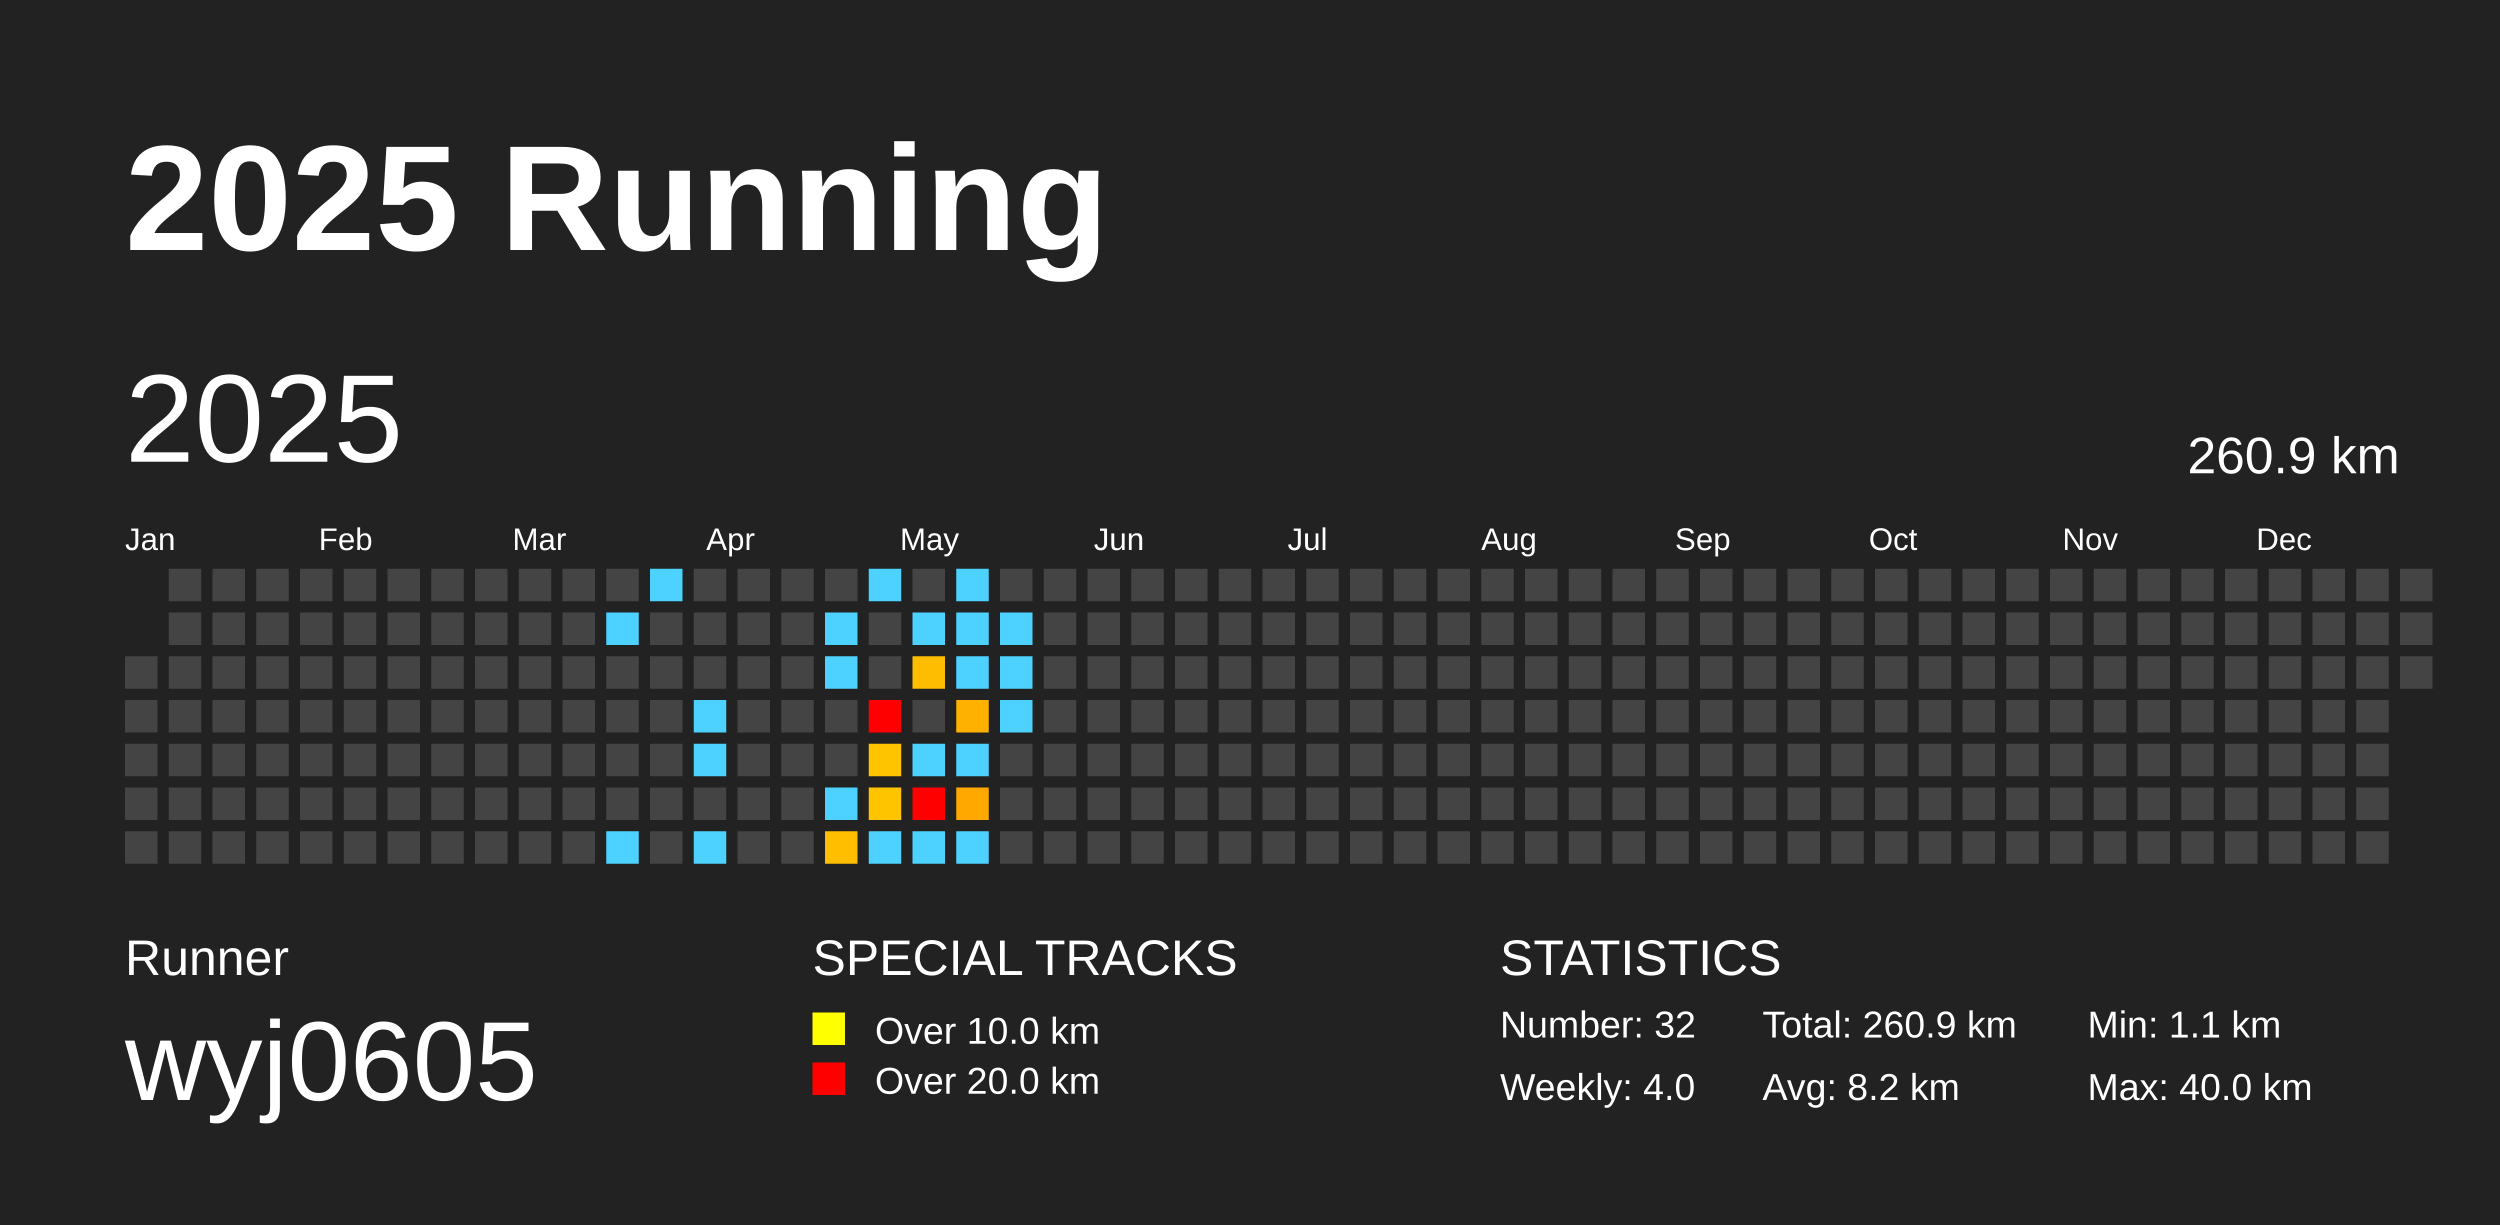
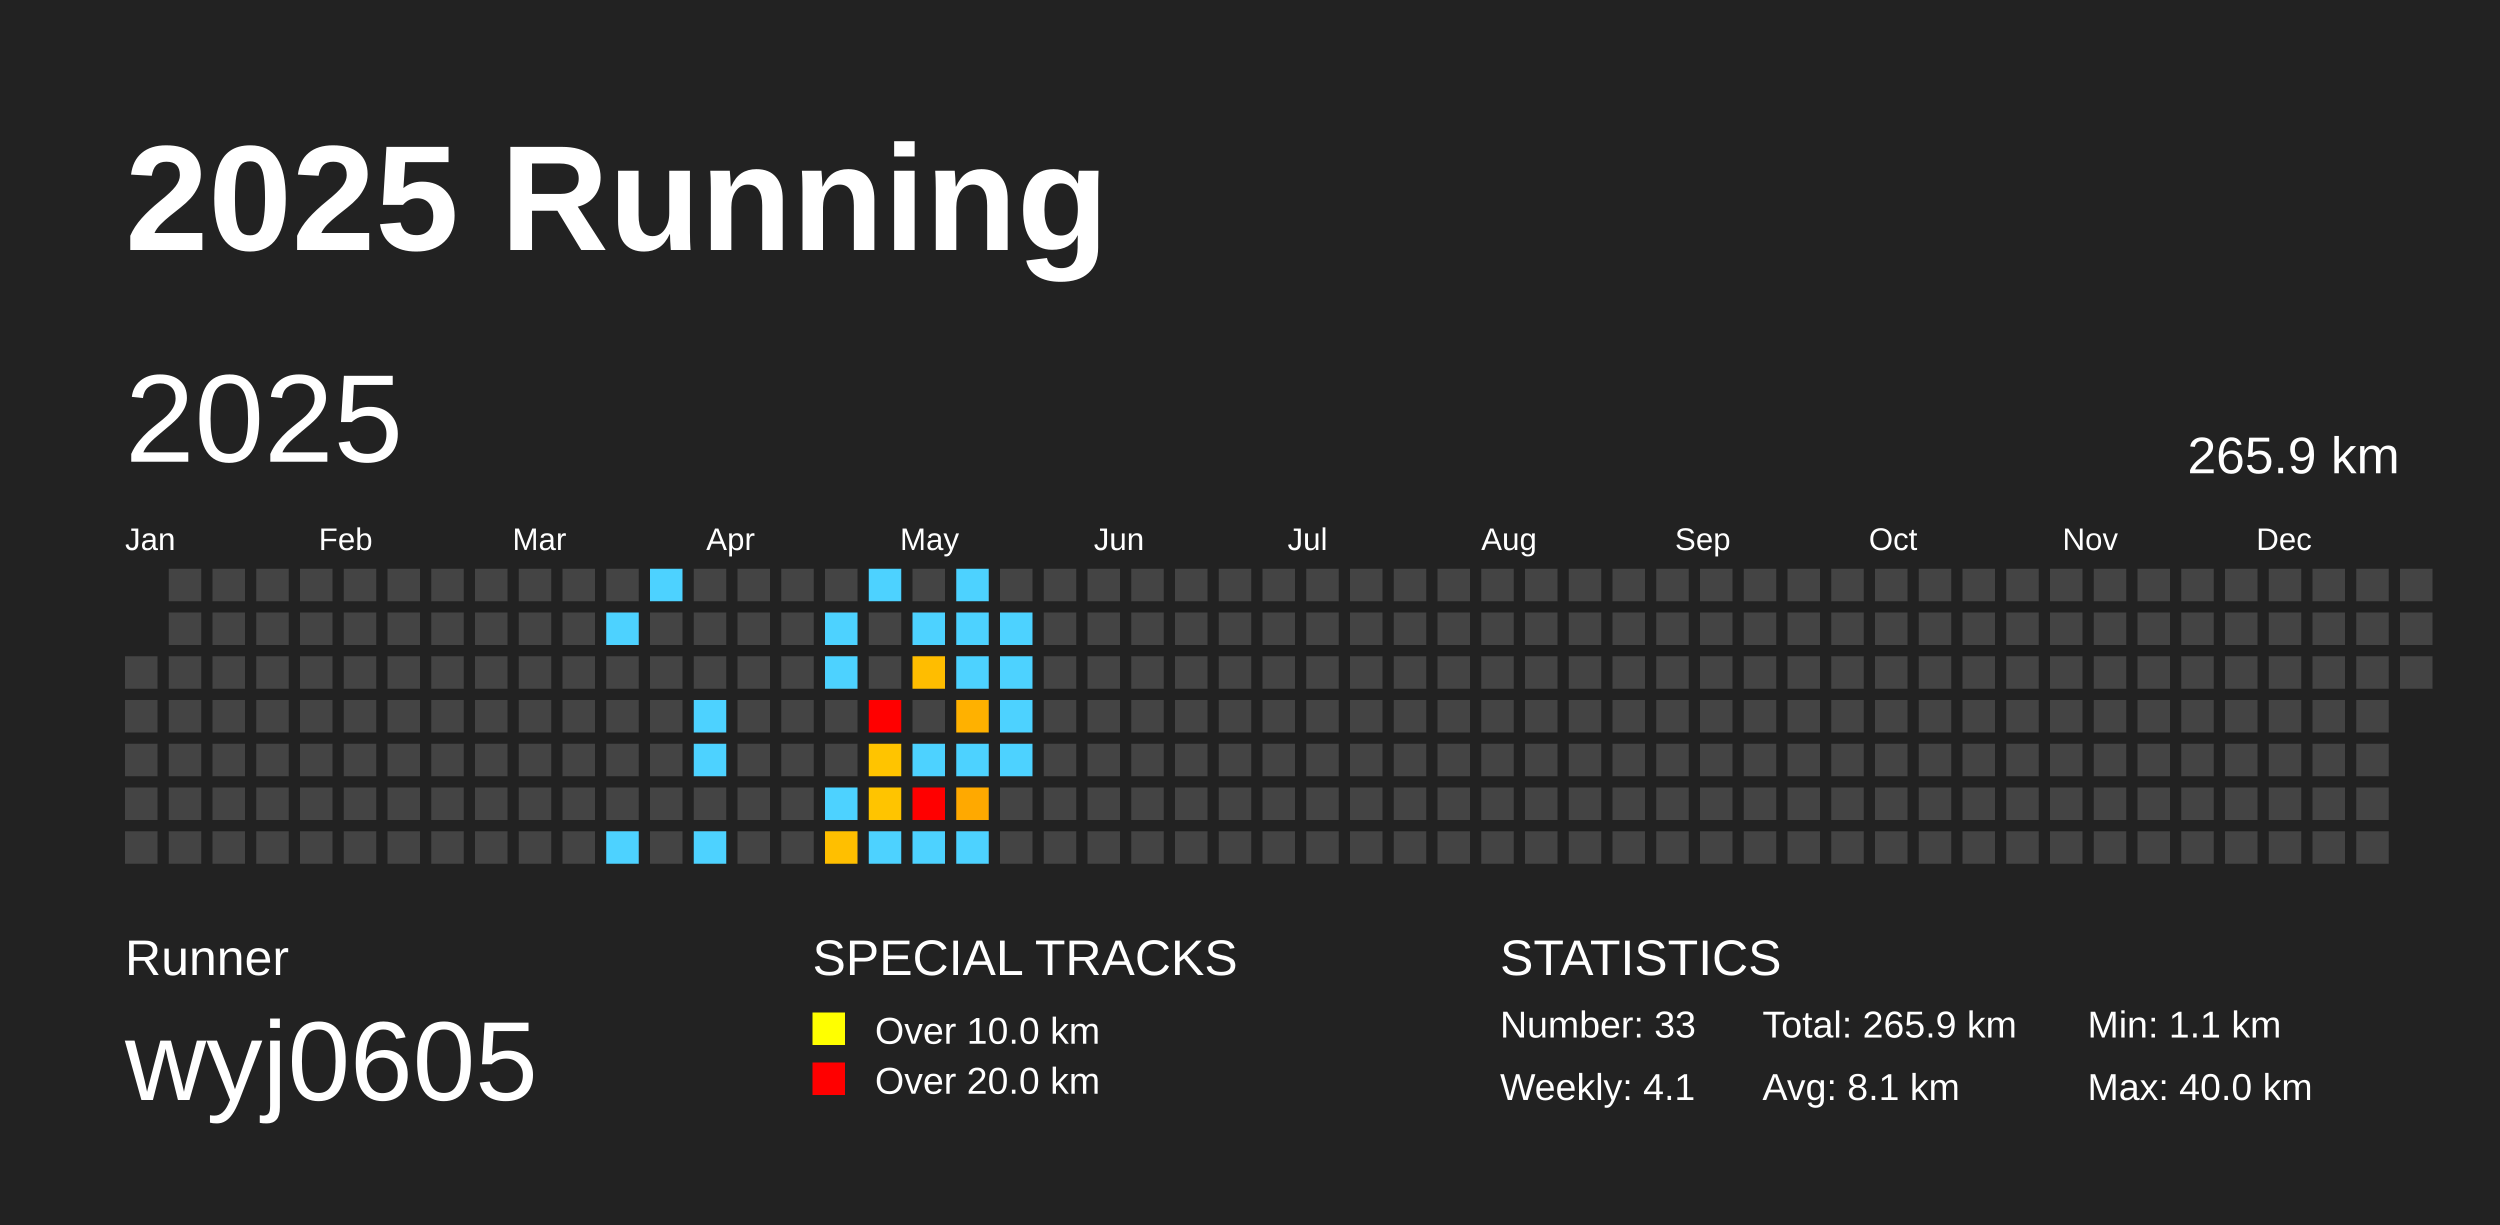
<svg xmlns="http://www.w3.org/2000/svg" baseProfile="full" height="98mm" version="1.1" viewBox="0,0,200,98" width="200mm">
  <defs />
  <rect fill="#222222" height="98" width="200" x="0" y="0" />
  <text fill="#FFFFFF" style="font-size:12px; font-family:Arial; font-weight:bold;" x="10" y="20">2025 Running</text>
  <text fill="#FFFFFF" style="font-size:4px; font-family:Arial" x="10" y="78">Runner</text>
  <text fill="#FFFFFF" style="font-size:9px; font-family:Arial" x="10" y="88">wyj0605</text>
  <text fill="#FFFFFF" style="font-size:4px; font-family:Arial" x="65" y="78">SPECIAL TRACKS</text>
  <rect fill="yellow" height="2.6" width="2.6" x="65" y="81" />
  <text fill="#FFFFFF" style="font-size:3px; font-family:Arial" x="70" y="83.5">Over 10.0 km</text>
  <rect fill="red" height="2.6" width="2.6" x="65" y="85" />
  <text fill="#FFFFFF" style="font-size:3px; font-family:Arial" x="70" y="87.5">Over 20.0 km</text>
  <text fill="#FFFFFF" style="font-size:4px; font-family:Arial" x="120" y="78">STATISTICS</text>
-   <text fill="#FFFFFF" style="font-size:3px; font-family:Arial" x="120" y="83">Number: 32</text>
-   <text fill="#FFFFFF" style="font-size:3px; font-family:Arial" x="120" y="88">Weekly: 4.0</text>
-   <text fill="#FFFFFF" style="font-size:3px; font-family:Arial" x="141" y="83">Total: 260.9 km</text>
-   <text fill="#FFFFFF" style="font-size:3px; font-family:Arial" x="141" y="88">Avg: 8.2 km</text>
+   <text fill="#FFFFFF" style="font-size:3px; font-family:Arial" x="120" y="83">Number: 33</text>
+   <text fill="#FFFFFF" style="font-size:3px; font-family:Arial" x="120" y="88">Weekly: 4.1</text>
+   <text fill="#FFFFFF" style="font-size:3px; font-family:Arial" x="141" y="83">Total: 265.9 km</text>
+   <text fill="#FFFFFF" style="font-size:3px; font-family:Arial" x="141" y="88">Avg: 8.1 km</text>
  <text fill="#FFFFFF" style="font-size:3px; font-family:Arial" x="167" y="83">Min: 1.1 km</text>
  <text fill="#FFFFFF" style="font-size:3px; font-family:Arial" x="167" y="88">Max: 40.0 km</text>
  <text dominant-baseline="hanging" fill="#FFFFFF" style="font-size:10.0px; font-family:Arial;" x="10" y="30">2025</text>
-   <text dominant-baseline="hanging" fill="#FFFFFF" style="font-size:4.125px; font-family:Arial;" x="175" y="35">260.9 km</text>
+   <text dominant-baseline="hanging" fill="#FFFFFF" style="font-size:4.125px; font-family:Arial;" x="175" y="35">265.9 km</text>
  <text fill="#FFFFFF" style="font-size:2.5px; font-family:Arial" x="10.0" y="44">Jan</text>
  <text fill="#FFFFFF" style="font-size:2.5px; font-family:Arial" x="25.5" y="44">Feb</text>
  <text fill="#FFFFFF" style="font-size:2.5px; font-family:Arial" x="41.0" y="44">Mar</text>
  <text fill="#FFFFFF" style="font-size:2.5px; font-family:Arial" x="56.5" y="44">Apr</text>
  <text fill="#FFFFFF" style="font-size:2.5px; font-family:Arial" x="72.0" y="44">May</text>
  <text fill="#FFFFFF" style="font-size:2.5px; font-family:Arial" x="87.5" y="44">Jun</text>
  <text fill="#FFFFFF" style="font-size:2.5px; font-family:Arial" x="103.0" y="44">Jul</text>
  <text fill="#FFFFFF" style="font-size:2.5px; font-family:Arial" x="118.5" y="44">Aug</text>
  <text fill="#FFFFFF" style="font-size:2.5px; font-family:Arial" x="134.0" y="44">Sep</text>
  <text fill="#FFFFFF" style="font-size:2.5px; font-family:Arial" x="149.5" y="44">Oct</text>
  <text fill="#FFFFFF" style="font-size:2.5px; font-family:Arial" x="165.0" y="44">Nov</text>
  <text fill="#FFFFFF" style="font-size:2.5px; font-family:Arial" x="180.5" y="44">Dec</text>
  <rect fill="#444444" height="2.6" width="2.6" x="10.0" y="52.5" />
  <rect fill="#444444" height="2.6" width="2.6" x="10.0" y="56.0" />
  <rect fill="#444444" height="2.6" width="2.6" x="10.0" y="59.5" />
  <rect fill="#444444" height="2.6" width="2.6" x="10.0" y="63.0" />
  <rect fill="#444444" height="2.6" width="2.6" x="10.0" y="66.5" />
  <rect fill="#444444" height="2.6" width="2.6" x="13.5" y="45.5" />
  <rect fill="#444444" height="2.6" width="2.6" x="13.5" y="49.0" />
  <rect fill="#444444" height="2.6" width="2.6" x="13.5" y="52.5" />
  <rect fill="#444444" height="2.6" width="2.6" x="13.5" y="56.0" />
  <rect fill="#444444" height="2.6" width="2.6" x="13.5" y="59.5" />
  <rect fill="#444444" height="2.6" width="2.6" x="13.5" y="63.0" />
  <rect fill="#444444" height="2.6" width="2.6" x="13.5" y="66.5" />
  <rect fill="#444444" height="2.6" width="2.6" x="17.0" y="45.5" />
  <rect fill="#444444" height="2.6" width="2.6" x="17.0" y="49.0" />
  <rect fill="#444444" height="2.6" width="2.6" x="17.0" y="52.5" />
  <rect fill="#444444" height="2.6" width="2.6" x="17.0" y="56.0" />
  <rect fill="#444444" height="2.6" width="2.6" x="17.0" y="59.5" />
  <rect fill="#444444" height="2.6" width="2.6" x="17.0" y="63.0" />
  <rect fill="#444444" height="2.6" width="2.6" x="17.0" y="66.5" />
  <rect fill="#444444" height="2.6" width="2.6" x="20.5" y="45.5" />
  <rect fill="#444444" height="2.6" width="2.6" x="20.5" y="49.0" />
  <rect fill="#444444" height="2.6" width="2.6" x="20.5" y="52.5" />
  <rect fill="#444444" height="2.6" width="2.6" x="20.5" y="56.0" />
  <rect fill="#444444" height="2.6" width="2.6" x="20.5" y="59.5" />
  <rect fill="#444444" height="2.6" width="2.6" x="20.5" y="63.0" />
  <rect fill="#444444" height="2.6" width="2.6" x="20.5" y="66.5" />
  <rect fill="#444444" height="2.6" width="2.6" x="24.0" y="45.5" />
  <rect fill="#444444" height="2.6" width="2.6" x="24.0" y="49.0" />
  <rect fill="#444444" height="2.6" width="2.6" x="24.0" y="52.5" />
  <rect fill="#444444" height="2.6" width="2.6" x="24.0" y="56.0" />
  <rect fill="#444444" height="2.6" width="2.6" x="24.0" y="59.5" />
  <rect fill="#444444" height="2.6" width="2.6" x="24.0" y="63.0" />
  <rect fill="#444444" height="2.6" width="2.6" x="24.0" y="66.5" />
  <rect fill="#444444" height="2.6" width="2.6" x="27.5" y="45.5" />
  <rect fill="#444444" height="2.6" width="2.6" x="27.5" y="49.0" />
  <rect fill="#444444" height="2.6" width="2.6" x="27.5" y="52.5" />
  <rect fill="#444444" height="2.6" width="2.6" x="27.5" y="56.0" />
  <rect fill="#444444" height="2.6" width="2.6" x="27.5" y="59.5" />
  <rect fill="#444444" height="2.6" width="2.6" x="27.5" y="63.0" />
  <rect fill="#444444" height="2.6" width="2.6" x="27.5" y="66.5" />
  <rect fill="#444444" height="2.6" width="2.6" x="31.0" y="45.5" />
  <rect fill="#444444" height="2.6" width="2.6" x="31.0" y="49.0" />
  <rect fill="#444444" height="2.6" width="2.6" x="31.0" y="52.5" />
  <rect fill="#444444" height="2.6" width="2.6" x="31.0" y="56.0" />
  <rect fill="#444444" height="2.6" width="2.6" x="31.0" y="59.5" />
  <rect fill="#444444" height="2.6" width="2.6" x="31.0" y="63.0" />
  <rect fill="#444444" height="2.6" width="2.6" x="31.0" y="66.5" />
  <rect fill="#444444" height="2.6" width="2.6" x="34.5" y="45.5" />
  <rect fill="#444444" height="2.6" width="2.6" x="34.5" y="49.0" />
  <rect fill="#444444" height="2.6" width="2.6" x="34.5" y="52.5" />
  <rect fill="#444444" height="2.6" width="2.6" x="34.5" y="56.0" />
  <rect fill="#444444" height="2.6" width="2.6" x="34.5" y="59.5" />
  <rect fill="#444444" height="2.6" width="2.6" x="34.5" y="63.0" />
  <rect fill="#444444" height="2.6" width="2.6" x="34.5" y="66.5" />
  <rect fill="#444444" height="2.6" width="2.6" x="38.0" y="45.5" />
  <rect fill="#444444" height="2.6" width="2.6" x="38.0" y="49.0" />
  <rect fill="#444444" height="2.6" width="2.6" x="38.0" y="52.5" />
  <rect fill="#444444" height="2.6" width="2.6" x="38.0" y="56.0" />
  <rect fill="#444444" height="2.6" width="2.6" x="38.0" y="59.5" />
  <rect fill="#444444" height="2.6" width="2.6" x="38.0" y="63.0" />
  <rect fill="#444444" height="2.6" width="2.6" x="38.0" y="66.5" />
  <rect fill="#444444" height="2.6" width="2.6" x="41.5" y="45.5" />
  <rect fill="#444444" height="2.6" width="2.6" x="41.5" y="49.0" />
  <rect fill="#444444" height="2.6" width="2.6" x="41.5" y="52.5" />
  <rect fill="#444444" height="2.6" width="2.6" x="41.5" y="56.0" />
  <rect fill="#444444" height="2.6" width="2.6" x="41.5" y="59.5" />
  <rect fill="#444444" height="2.6" width="2.6" x="41.5" y="63.0" />
  <rect fill="#444444" height="2.6" width="2.6" x="41.5" y="66.5" />
  <rect fill="#444444" height="2.6" width="2.6" x="45.0" y="45.5" />
  <rect fill="#444444" height="2.6" width="2.6" x="45.0" y="49.0" />
  <rect fill="#444444" height="2.6" width="2.6" x="45.0" y="52.5" />
  <rect fill="#444444" height="2.6" width="2.6" x="45.0" y="56.0" />
  <rect fill="#444444" height="2.6" width="2.6" x="45.0" y="59.5" />
  <rect fill="#444444" height="2.6" width="2.6" x="45.0" y="63.0" />
  <rect fill="#444444" height="2.6" width="2.6" x="45.0" y="66.5" />
  <rect fill="#444444" height="2.6" width="2.6" x="48.5" y="45.5" />
  <rect fill="#4dd2ff" height="2.6" width="2.6" x="48.5" y="49.0" />
  <rect fill="#444444" height="2.6" width="2.6" x="48.5" y="52.5" />
  <rect fill="#444444" height="2.6" width="2.6" x="48.5" y="56.0" />
  <rect fill="#444444" height="2.6" width="2.6" x="48.5" y="59.5" />
  <rect fill="#444444" height="2.6" width="2.6" x="48.5" y="63.0" />
  <rect fill="#4dd2ff" height="2.6" width="2.6" x="48.5" y="66.5" />
  <rect fill="#4dd2ff" height="2.6" width="2.6" x="52.0" y="45.5" />
  <rect fill="#444444" height="2.6" width="2.6" x="52.0" y="49.0" />
  <rect fill="#444444" height="2.6" width="2.6" x="52.0" y="52.5" />
  <rect fill="#444444" height="2.6" width="2.6" x="52.0" y="56.0" />
  <rect fill="#444444" height="2.6" width="2.6" x="52.0" y="59.5" />
  <rect fill="#444444" height="2.6" width="2.6" x="52.0" y="63.0" />
  <rect fill="#444444" height="2.6" width="2.6" x="52.0" y="66.5" />
  <rect fill="#444444" height="2.6" width="2.6" x="55.5" y="45.5" />
  <rect fill="#444444" height="2.6" width="2.6" x="55.5" y="49.0" />
  <rect fill="#444444" height="2.6" width="2.6" x="55.5" y="52.5" />
  <rect fill="#4dd2ff" height="2.6" width="2.6" x="55.5" y="56.0" />
  <rect fill="#4dd2ff" height="2.6" width="2.6" x="55.5" y="59.5" />
  <rect fill="#444444" height="2.6" width="2.6" x="55.5" y="63.0" />
  <rect fill="#4dd2ff" height="2.6" width="2.6" x="55.5" y="66.5" />
  <rect fill="#444444" height="2.6" width="2.6" x="59.0" y="45.5" />
  <rect fill="#444444" height="2.6" width="2.6" x="59.0" y="49.0" />
  <rect fill="#444444" height="2.6" width="2.6" x="59.0" y="52.5" />
  <rect fill="#444444" height="2.6" width="2.6" x="59.0" y="56.0" />
  <rect fill="#444444" height="2.6" width="2.6" x="59.0" y="59.5" />
  <rect fill="#444444" height="2.6" width="2.6" x="59.0" y="63.0" />
  <rect fill="#444444" height="2.6" width="2.6" x="59.0" y="66.5" />
  <rect fill="#444444" height="2.6" width="2.6" x="62.5" y="45.5" />
  <rect fill="#444444" height="2.6" width="2.6" x="62.5" y="49.0" />
  <rect fill="#444444" height="2.6" width="2.6" x="62.5" y="52.5" />
  <rect fill="#444444" height="2.6" width="2.6" x="62.5" y="56.0" />
  <rect fill="#444444" height="2.6" width="2.6" x="62.5" y="59.5" />
  <rect fill="#444444" height="2.6" width="2.6" x="62.5" y="63.0" />
  <rect fill="#444444" height="2.6" width="2.6" x="62.5" y="66.5" />
  <rect fill="#444444" height="2.6" width="2.6" x="66.0" y="45.5" />
  <rect fill="#4dd2ff" height="2.6" width="2.6" x="66.0" y="49.0" />
  <rect fill="#4dd2ff" height="2.6" width="2.6" x="66.0" y="52.5" />
  <rect fill="#444444" height="2.6" width="2.6" x="66.0" y="56.0" />
  <rect fill="#444444" height="2.6" width="2.6" x="66.0" y="59.5" />
  <rect fill="#4dd2ff" height="2.6" width="2.6" x="66.0" y="63.0" />
  <rect fill="#ffbf00" height="2.6" width="2.6" x="66.0" y="66.5" />
  <rect fill="#4dd2ff" height="2.6" width="2.6" x="69.5" y="45.5" />
  <rect fill="#444444" height="2.6" width="2.6" x="69.5" y="49.0" />
  <rect fill="#444444" height="2.6" width="2.6" x="69.5" y="52.5" />
  <rect fill="red" height="2.6" width="2.6" x="69.5" y="56.0" />
  <rect fill="#ffc400" height="2.6" width="2.6" x="69.5" y="59.5" />
  <rect fill="#ffc400" height="2.6" width="2.6" x="69.5" y="63.0" />
  <rect fill="#4dd2ff" height="2.6" width="2.6" x="69.5" y="66.5" />
  <rect fill="#444444" height="2.6" width="2.6" x="73.0" y="45.5" />
  <rect fill="#4dd2ff" height="2.6" width="2.6" x="73.0" y="49.0" />
  <rect fill="#ffbd00" height="2.6" width="2.6" x="73.0" y="52.5" />
  <rect fill="#444444" height="2.6" width="2.6" x="73.0" y="56.0" />
  <rect fill="#4dd2ff" height="2.6" width="2.6" x="73.0" y="59.5" />
  <rect fill="red" height="2.6" width="2.6" x="73.0" y="63.0" />
  <rect fill="#4dd2ff" height="2.6" width="2.6" x="73.0" y="66.5" />
  <rect fill="#4dd2ff" height="2.6" width="2.6" x="76.5" y="45.5" />
  <rect fill="#4dd2ff" height="2.6" width="2.6" x="76.5" y="49.0" />
  <rect fill="#4dd2ff" height="2.6" width="2.6" x="76.5" y="52.5" />
  <rect fill="#ffb100" height="2.6" width="2.6" x="76.5" y="56.0" />
  <rect fill="#4dd2ff" height="2.6" width="2.6" x="76.5" y="59.5" />
  <rect fill="#ffa900" height="2.6" width="2.6" x="76.5" y="63.0" />
  <rect fill="#4dd2ff" height="2.6" width="2.6" x="76.5" y="66.5" />
  <rect fill="#444444" height="2.6" width="2.6" x="80.0" y="45.5" />
  <rect fill="#4dd2ff" height="2.6" width="2.6" x="80.0" y="49.0" />
  <rect fill="#4dd2ff" height="2.6" width="2.6" x="80.0" y="52.5" />
  <rect fill="#4dd2ff" height="2.6" width="2.6" x="80.0" y="56.0" />
-   <rect fill="#444444" height="2.6" width="2.6" x="80.0" y="59.5" />
+   <rect fill="#4dd2ff" height="2.6" width="2.6" x="80.0" y="59.5" />
  <rect fill="#444444" height="2.6" width="2.6" x="80.0" y="63.0" />
  <rect fill="#444444" height="2.6" width="2.6" x="80.0" y="66.5" />
  <rect fill="#444444" height="2.6" width="2.6" x="83.5" y="45.5" />
  <rect fill="#444444" height="2.6" width="2.6" x="83.5" y="49.0" />
  <rect fill="#444444" height="2.6" width="2.6" x="83.5" y="52.5" />
  <rect fill="#444444" height="2.6" width="2.6" x="83.5" y="56.0" />
  <rect fill="#444444" height="2.6" width="2.6" x="83.5" y="59.5" />
  <rect fill="#444444" height="2.6" width="2.6" x="83.5" y="63.0" />
  <rect fill="#444444" height="2.6" width="2.6" x="83.5" y="66.5" />
  <rect fill="#444444" height="2.6" width="2.6" x="87.0" y="45.5" />
  <rect fill="#444444" height="2.6" width="2.6" x="87.0" y="49.0" />
  <rect fill="#444444" height="2.6" width="2.6" x="87.0" y="52.5" />
  <rect fill="#444444" height="2.6" width="2.6" x="87.0" y="56.0" />
  <rect fill="#444444" height="2.6" width="2.6" x="87.0" y="59.5" />
  <rect fill="#444444" height="2.6" width="2.6" x="87.0" y="63.0" />
  <rect fill="#444444" height="2.6" width="2.6" x="87.0" y="66.5" />
  <rect fill="#444444" height="2.6" width="2.6" x="90.5" y="45.5" />
  <rect fill="#444444" height="2.6" width="2.6" x="90.5" y="49.0" />
  <rect fill="#444444" height="2.6" width="2.6" x="90.5" y="52.5" />
  <rect fill="#444444" height="2.6" width="2.6" x="90.5" y="56.0" />
  <rect fill="#444444" height="2.6" width="2.6" x="90.5" y="59.5" />
  <rect fill="#444444" height="2.6" width="2.6" x="90.5" y="63.0" />
  <rect fill="#444444" height="2.6" width="2.6" x="90.5" y="66.5" />
  <rect fill="#444444" height="2.6" width="2.6" x="94.0" y="45.5" />
  <rect fill="#444444" height="2.6" width="2.6" x="94.0" y="49.0" />
  <rect fill="#444444" height="2.6" width="2.6" x="94.0" y="52.5" />
  <rect fill="#444444" height="2.6" width="2.6" x="94.0" y="56.0" />
  <rect fill="#444444" height="2.6" width="2.6" x="94.0" y="59.5" />
  <rect fill="#444444" height="2.6" width="2.6" x="94.0" y="63.0" />
  <rect fill="#444444" height="2.6" width="2.6" x="94.0" y="66.5" />
  <rect fill="#444444" height="2.6" width="2.6" x="97.5" y="45.5" />
  <rect fill="#444444" height="2.6" width="2.6" x="97.5" y="49.0" />
  <rect fill="#444444" height="2.6" width="2.6" x="97.5" y="52.5" />
  <rect fill="#444444" height="2.6" width="2.6" x="97.5" y="56.0" />
  <rect fill="#444444" height="2.6" width="2.6" x="97.5" y="59.5" />
  <rect fill="#444444" height="2.6" width="2.6" x="97.5" y="63.0" />
  <rect fill="#444444" height="2.6" width="2.6" x="97.5" y="66.5" />
  <rect fill="#444444" height="2.6" width="2.6" x="101.0" y="45.5" />
  <rect fill="#444444" height="2.6" width="2.6" x="101.0" y="49.0" />
  <rect fill="#444444" height="2.6" width="2.6" x="101.0" y="52.5" />
  <rect fill="#444444" height="2.6" width="2.6" x="101.0" y="56.0" />
  <rect fill="#444444" height="2.6" width="2.6" x="101.0" y="59.5" />
  <rect fill="#444444" height="2.6" width="2.6" x="101.0" y="63.0" />
  <rect fill="#444444" height="2.6" width="2.6" x="101.0" y="66.5" />
  <rect fill="#444444" height="2.6" width="2.6" x="104.5" y="45.5" />
  <rect fill="#444444" height="2.6" width="2.6" x="104.5" y="49.0" />
  <rect fill="#444444" height="2.6" width="2.6" x="104.5" y="52.5" />
  <rect fill="#444444" height="2.6" width="2.6" x="104.5" y="56.0" />
  <rect fill="#444444" height="2.6" width="2.6" x="104.5" y="59.5" />
  <rect fill="#444444" height="2.6" width="2.6" x="104.5" y="63.0" />
  <rect fill="#444444" height="2.6" width="2.6" x="104.5" y="66.5" />
  <rect fill="#444444" height="2.6" width="2.6" x="108.0" y="45.5" />
  <rect fill="#444444" height="2.6" width="2.6" x="108.0" y="49.0" />
  <rect fill="#444444" height="2.6" width="2.6" x="108.0" y="52.5" />
  <rect fill="#444444" height="2.6" width="2.6" x="108.0" y="56.0" />
  <rect fill="#444444" height="2.6" width="2.6" x="108.0" y="59.5" />
  <rect fill="#444444" height="2.6" width="2.6" x="108.0" y="63.0" />
  <rect fill="#444444" height="2.6" width="2.6" x="108.0" y="66.5" />
  <rect fill="#444444" height="2.6" width="2.6" x="111.5" y="45.5" />
  <rect fill="#444444" height="2.6" width="2.6" x="111.5" y="49.0" />
  <rect fill="#444444" height="2.6" width="2.6" x="111.5" y="52.5" />
  <rect fill="#444444" height="2.6" width="2.6" x="111.5" y="56.0" />
  <rect fill="#444444" height="2.6" width="2.6" x="111.5" y="59.5" />
  <rect fill="#444444" height="2.6" width="2.6" x="111.5" y="63.0" />
  <rect fill="#444444" height="2.6" width="2.6" x="111.5" y="66.5" />
  <rect fill="#444444" height="2.6" width="2.6" x="115.0" y="45.5" />
  <rect fill="#444444" height="2.6" width="2.6" x="115.0" y="49.0" />
  <rect fill="#444444" height="2.6" width="2.6" x="115.0" y="52.5" />
  <rect fill="#444444" height="2.6" width="2.6" x="115.0" y="56.0" />
  <rect fill="#444444" height="2.6" width="2.6" x="115.0" y="59.5" />
  <rect fill="#444444" height="2.6" width="2.6" x="115.0" y="63.0" />
  <rect fill="#444444" height="2.6" width="2.6" x="115.0" y="66.5" />
  <rect fill="#444444" height="2.6" width="2.6" x="118.5" y="45.5" />
  <rect fill="#444444" height="2.6" width="2.6" x="118.5" y="49.0" />
  <rect fill="#444444" height="2.6" width="2.6" x="118.5" y="52.5" />
  <rect fill="#444444" height="2.6" width="2.6" x="118.5" y="56.0" />
  <rect fill="#444444" height="2.6" width="2.6" x="118.5" y="59.5" />
  <rect fill="#444444" height="2.6" width="2.6" x="118.5" y="63.0" />
  <rect fill="#444444" height="2.6" width="2.6" x="118.5" y="66.5" />
  <rect fill="#444444" height="2.6" width="2.6" x="122.0" y="45.5" />
  <rect fill="#444444" height="2.6" width="2.6" x="122.0" y="49.0" />
  <rect fill="#444444" height="2.6" width="2.6" x="122.0" y="52.5" />
  <rect fill="#444444" height="2.6" width="2.6" x="122.0" y="56.0" />
  <rect fill="#444444" height="2.6" width="2.6" x="122.0" y="59.5" />
  <rect fill="#444444" height="2.6" width="2.6" x="122.0" y="63.0" />
  <rect fill="#444444" height="2.6" width="2.6" x="122.0" y="66.5" />
  <rect fill="#444444" height="2.6" width="2.6" x="125.5" y="45.5" />
  <rect fill="#444444" height="2.6" width="2.6" x="125.5" y="49.0" />
  <rect fill="#444444" height="2.6" width="2.6" x="125.5" y="52.5" />
  <rect fill="#444444" height="2.6" width="2.6" x="125.5" y="56.0" />
  <rect fill="#444444" height="2.6" width="2.6" x="125.5" y="59.5" />
  <rect fill="#444444" height="2.6" width="2.6" x="125.5" y="63.0" />
  <rect fill="#444444" height="2.6" width="2.6" x="125.5" y="66.5" />
  <rect fill="#444444" height="2.6" width="2.6" x="129.0" y="45.5" />
  <rect fill="#444444" height="2.6" width="2.6" x="129.0" y="49.0" />
  <rect fill="#444444" height="2.6" width="2.6" x="129.0" y="52.5" />
  <rect fill="#444444" height="2.6" width="2.6" x="129.0" y="56.0" />
  <rect fill="#444444" height="2.6" width="2.6" x="129.0" y="59.5" />
  <rect fill="#444444" height="2.6" width="2.6" x="129.0" y="63.0" />
  <rect fill="#444444" height="2.6" width="2.6" x="129.0" y="66.5" />
  <rect fill="#444444" height="2.6" width="2.6" x="132.5" y="45.5" />
  <rect fill="#444444" height="2.6" width="2.6" x="132.5" y="49.0" />
  <rect fill="#444444" height="2.6" width="2.6" x="132.5" y="52.5" />
  <rect fill="#444444" height="2.6" width="2.6" x="132.5" y="56.0" />
  <rect fill="#444444" height="2.6" width="2.6" x="132.5" y="59.5" />
  <rect fill="#444444" height="2.6" width="2.6" x="132.5" y="63.0" />
  <rect fill="#444444" height="2.6" width="2.6" x="132.5" y="66.5" />
  <rect fill="#444444" height="2.6" width="2.6" x="136.0" y="45.5" />
  <rect fill="#444444" height="2.6" width="2.6" x="136.0" y="49.0" />
  <rect fill="#444444" height="2.6" width="2.6" x="136.0" y="52.5" />
  <rect fill="#444444" height="2.6" width="2.6" x="136.0" y="56.0" />
  <rect fill="#444444" height="2.6" width="2.6" x="136.0" y="59.5" />
  <rect fill="#444444" height="2.6" width="2.6" x="136.0" y="63.0" />
  <rect fill="#444444" height="2.6" width="2.6" x="136.0" y="66.5" />
  <rect fill="#444444" height="2.6" width="2.6" x="139.5" y="45.5" />
  <rect fill="#444444" height="2.6" width="2.6" x="139.5" y="49.0" />
  <rect fill="#444444" height="2.6" width="2.6" x="139.5" y="52.5" />
  <rect fill="#444444" height="2.6" width="2.6" x="139.5" y="56.0" />
  <rect fill="#444444" height="2.6" width="2.6" x="139.5" y="59.5" />
  <rect fill="#444444" height="2.6" width="2.6" x="139.5" y="63.0" />
  <rect fill="#444444" height="2.6" width="2.6" x="139.5" y="66.5" />
  <rect fill="#444444" height="2.6" width="2.6" x="143.0" y="45.5" />
  <rect fill="#444444" height="2.6" width="2.6" x="143.0" y="49.0" />
  <rect fill="#444444" height="2.6" width="2.6" x="143.0" y="52.5" />
  <rect fill="#444444" height="2.6" width="2.6" x="143.0" y="56.0" />
  <rect fill="#444444" height="2.6" width="2.6" x="143.0" y="59.5" />
  <rect fill="#444444" height="2.6" width="2.6" x="143.0" y="63.0" />
  <rect fill="#444444" height="2.6" width="2.6" x="143.0" y="66.5" />
  <rect fill="#444444" height="2.6" width="2.6" x="146.5" y="45.5" />
  <rect fill="#444444" height="2.6" width="2.6" x="146.5" y="49.0" />
  <rect fill="#444444" height="2.6" width="2.6" x="146.5" y="52.5" />
  <rect fill="#444444" height="2.6" width="2.6" x="146.5" y="56.0" />
  <rect fill="#444444" height="2.6" width="2.6" x="146.5" y="59.5" />
  <rect fill="#444444" height="2.6" width="2.6" x="146.5" y="63.0" />
  <rect fill="#444444" height="2.6" width="2.6" x="146.5" y="66.5" />
  <rect fill="#444444" height="2.6" width="2.6" x="150.0" y="45.5" />
  <rect fill="#444444" height="2.6" width="2.6" x="150.0" y="49.0" />
  <rect fill="#444444" height="2.6" width="2.6" x="150.0" y="52.5" />
  <rect fill="#444444" height="2.6" width="2.6" x="150.0" y="56.0" />
  <rect fill="#444444" height="2.6" width="2.6" x="150.0" y="59.5" />
  <rect fill="#444444" height="2.6" width="2.6" x="150.0" y="63.0" />
  <rect fill="#444444" height="2.6" width="2.6" x="150.0" y="66.5" />
  <rect fill="#444444" height="2.6" width="2.6" x="153.5" y="45.5" />
  <rect fill="#444444" height="2.6" width="2.6" x="153.5" y="49.0" />
  <rect fill="#444444" height="2.6" width="2.6" x="153.5" y="52.5" />
  <rect fill="#444444" height="2.6" width="2.6" x="153.5" y="56.0" />
  <rect fill="#444444" height="2.6" width="2.6" x="153.5" y="59.5" />
  <rect fill="#444444" height="2.6" width="2.6" x="153.5" y="63.0" />
  <rect fill="#444444" height="2.6" width="2.6" x="153.5" y="66.5" />
  <rect fill="#444444" height="2.6" width="2.6" x="157.0" y="45.5" />
  <rect fill="#444444" height="2.6" width="2.6" x="157.0" y="49.0" />
  <rect fill="#444444" height="2.6" width="2.6" x="157.0" y="52.5" />
  <rect fill="#444444" height="2.6" width="2.6" x="157.0" y="56.0" />
  <rect fill="#444444" height="2.6" width="2.6" x="157.0" y="59.5" />
  <rect fill="#444444" height="2.6" width="2.6" x="157.0" y="63.0" />
  <rect fill="#444444" height="2.6" width="2.6" x="157.0" y="66.5" />
  <rect fill="#444444" height="2.6" width="2.6" x="160.5" y="45.5" />
  <rect fill="#444444" height="2.6" width="2.6" x="160.5" y="49.0" />
  <rect fill="#444444" height="2.6" width="2.6" x="160.5" y="52.5" />
  <rect fill="#444444" height="2.6" width="2.6" x="160.5" y="56.0" />
  <rect fill="#444444" height="2.6" width="2.6" x="160.5" y="59.5" />
  <rect fill="#444444" height="2.6" width="2.6" x="160.5" y="63.0" />
  <rect fill="#444444" height="2.6" width="2.6" x="160.5" y="66.5" />
  <rect fill="#444444" height="2.6" width="2.6" x="164.0" y="45.5" />
  <rect fill="#444444" height="2.6" width="2.6" x="164.0" y="49.0" />
  <rect fill="#444444" height="2.6" width="2.6" x="164.0" y="52.5" />
  <rect fill="#444444" height="2.6" width="2.6" x="164.0" y="56.0" />
  <rect fill="#444444" height="2.6" width="2.6" x="164.0" y="59.5" />
  <rect fill="#444444" height="2.6" width="2.6" x="164.0" y="63.0" />
  <rect fill="#444444" height="2.6" width="2.6" x="164.0" y="66.5" />
  <rect fill="#444444" height="2.6" width="2.6" x="167.5" y="45.5" />
  <rect fill="#444444" height="2.6" width="2.6" x="167.5" y="49.0" />
  <rect fill="#444444" height="2.6" width="2.6" x="167.5" y="52.5" />
  <rect fill="#444444" height="2.6" width="2.6" x="167.5" y="56.0" />
  <rect fill="#444444" height="2.6" width="2.6" x="167.5" y="59.5" />
  <rect fill="#444444" height="2.6" width="2.6" x="167.5" y="63.0" />
  <rect fill="#444444" height="2.6" width="2.6" x="167.5" y="66.5" />
  <rect fill="#444444" height="2.6" width="2.6" x="171.0" y="45.5" />
  <rect fill="#444444" height="2.6" width="2.6" x="171.0" y="49.0" />
  <rect fill="#444444" height="2.6" width="2.6" x="171.0" y="52.5" />
  <rect fill="#444444" height="2.6" width="2.6" x="171.0" y="56.0" />
  <rect fill="#444444" height="2.6" width="2.6" x="171.0" y="59.5" />
  <rect fill="#444444" height="2.6" width="2.6" x="171.0" y="63.0" />
  <rect fill="#444444" height="2.6" width="2.6" x="171.0" y="66.5" />
  <rect fill="#444444" height="2.6" width="2.6" x="174.5" y="45.5" />
  <rect fill="#444444" height="2.6" width="2.6" x="174.5" y="49.0" />
  <rect fill="#444444" height="2.6" width="2.6" x="174.5" y="52.5" />
  <rect fill="#444444" height="2.6" width="2.6" x="174.5" y="56.0" />
  <rect fill="#444444" height="2.6" width="2.6" x="174.5" y="59.5" />
  <rect fill="#444444" height="2.6" width="2.6" x="174.5" y="63.0" />
  <rect fill="#444444" height="2.6" width="2.6" x="174.5" y="66.5" />
  <rect fill="#444444" height="2.6" width="2.6" x="178.0" y="45.5" />
  <rect fill="#444444" height="2.6" width="2.6" x="178.0" y="49.0" />
  <rect fill="#444444" height="2.6" width="2.6" x="178.0" y="52.5" />
  <rect fill="#444444" height="2.6" width="2.6" x="178.0" y="56.0" />
  <rect fill="#444444" height="2.6" width="2.6" x="178.0" y="59.5" />
  <rect fill="#444444" height="2.6" width="2.6" x="178.0" y="63.0" />
  <rect fill="#444444" height="2.6" width="2.6" x="178.0" y="66.5" />
  <rect fill="#444444" height="2.6" width="2.6" x="181.5" y="45.5" />
  <rect fill="#444444" height="2.6" width="2.6" x="181.5" y="49.0" />
  <rect fill="#444444" height="2.6" width="2.6" x="181.5" y="52.5" />
  <rect fill="#444444" height="2.6" width="2.6" x="181.5" y="56.0" />
  <rect fill="#444444" height="2.6" width="2.6" x="181.5" y="59.5" />
  <rect fill="#444444" height="2.6" width="2.6" x="181.5" y="63.0" />
  <rect fill="#444444" height="2.6" width="2.6" x="181.5" y="66.5" />
  <rect fill="#444444" height="2.6" width="2.6" x="185.0" y="45.5" />
  <rect fill="#444444" height="2.6" width="2.6" x="185.0" y="49.0" />
  <rect fill="#444444" height="2.6" width="2.6" x="185.0" y="52.5" />
  <rect fill="#444444" height="2.6" width="2.6" x="185.0" y="56.0" />
  <rect fill="#444444" height="2.6" width="2.6" x="185.0" y="59.5" />
  <rect fill="#444444" height="2.6" width="2.6" x="185.0" y="63.0" />
  <rect fill="#444444" height="2.6" width="2.6" x="185.0" y="66.5" />
  <rect fill="#444444" height="2.6" width="2.6" x="188.5" y="45.5" />
  <rect fill="#444444" height="2.6" width="2.6" x="188.5" y="49.0" />
  <rect fill="#444444" height="2.6" width="2.6" x="188.5" y="52.5" />
  <rect fill="#444444" height="2.6" width="2.6" x="188.5" y="56.0" />
  <rect fill="#444444" height="2.6" width="2.6" x="188.5" y="59.5" />
  <rect fill="#444444" height="2.6" width="2.6" x="188.5" y="63.0" />
  <rect fill="#444444" height="2.6" width="2.6" x="188.5" y="66.5" />
  <rect fill="#444444" height="2.6" width="2.6" x="192.0" y="45.5" />
  <rect fill="#444444" height="2.6" width="2.6" x="192.0" y="49.0" />
  <rect fill="#444444" height="2.6" width="2.6" x="192.0" y="52.5" />
</svg>
